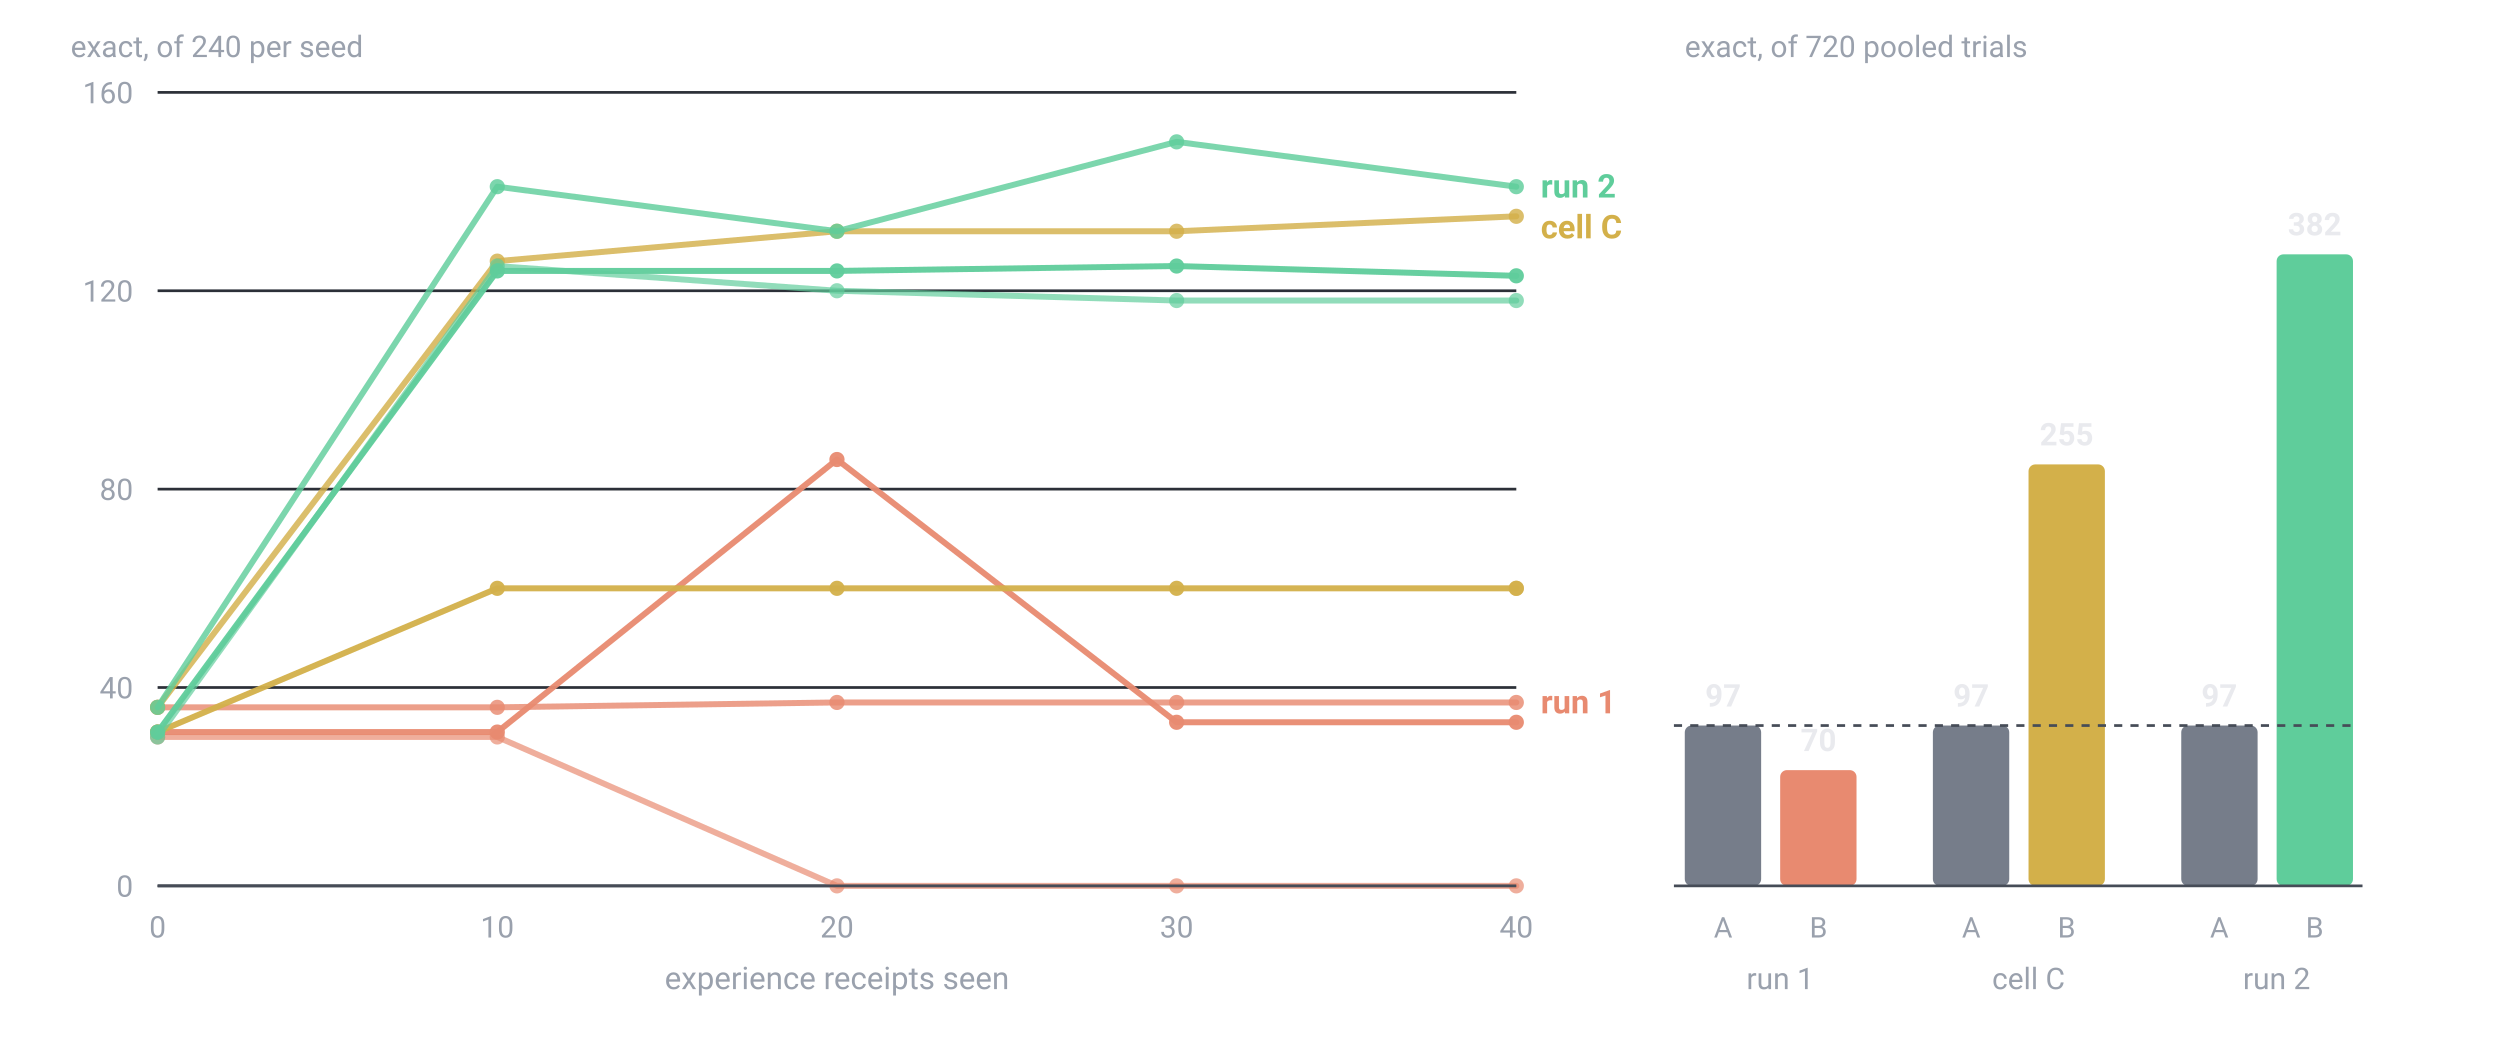
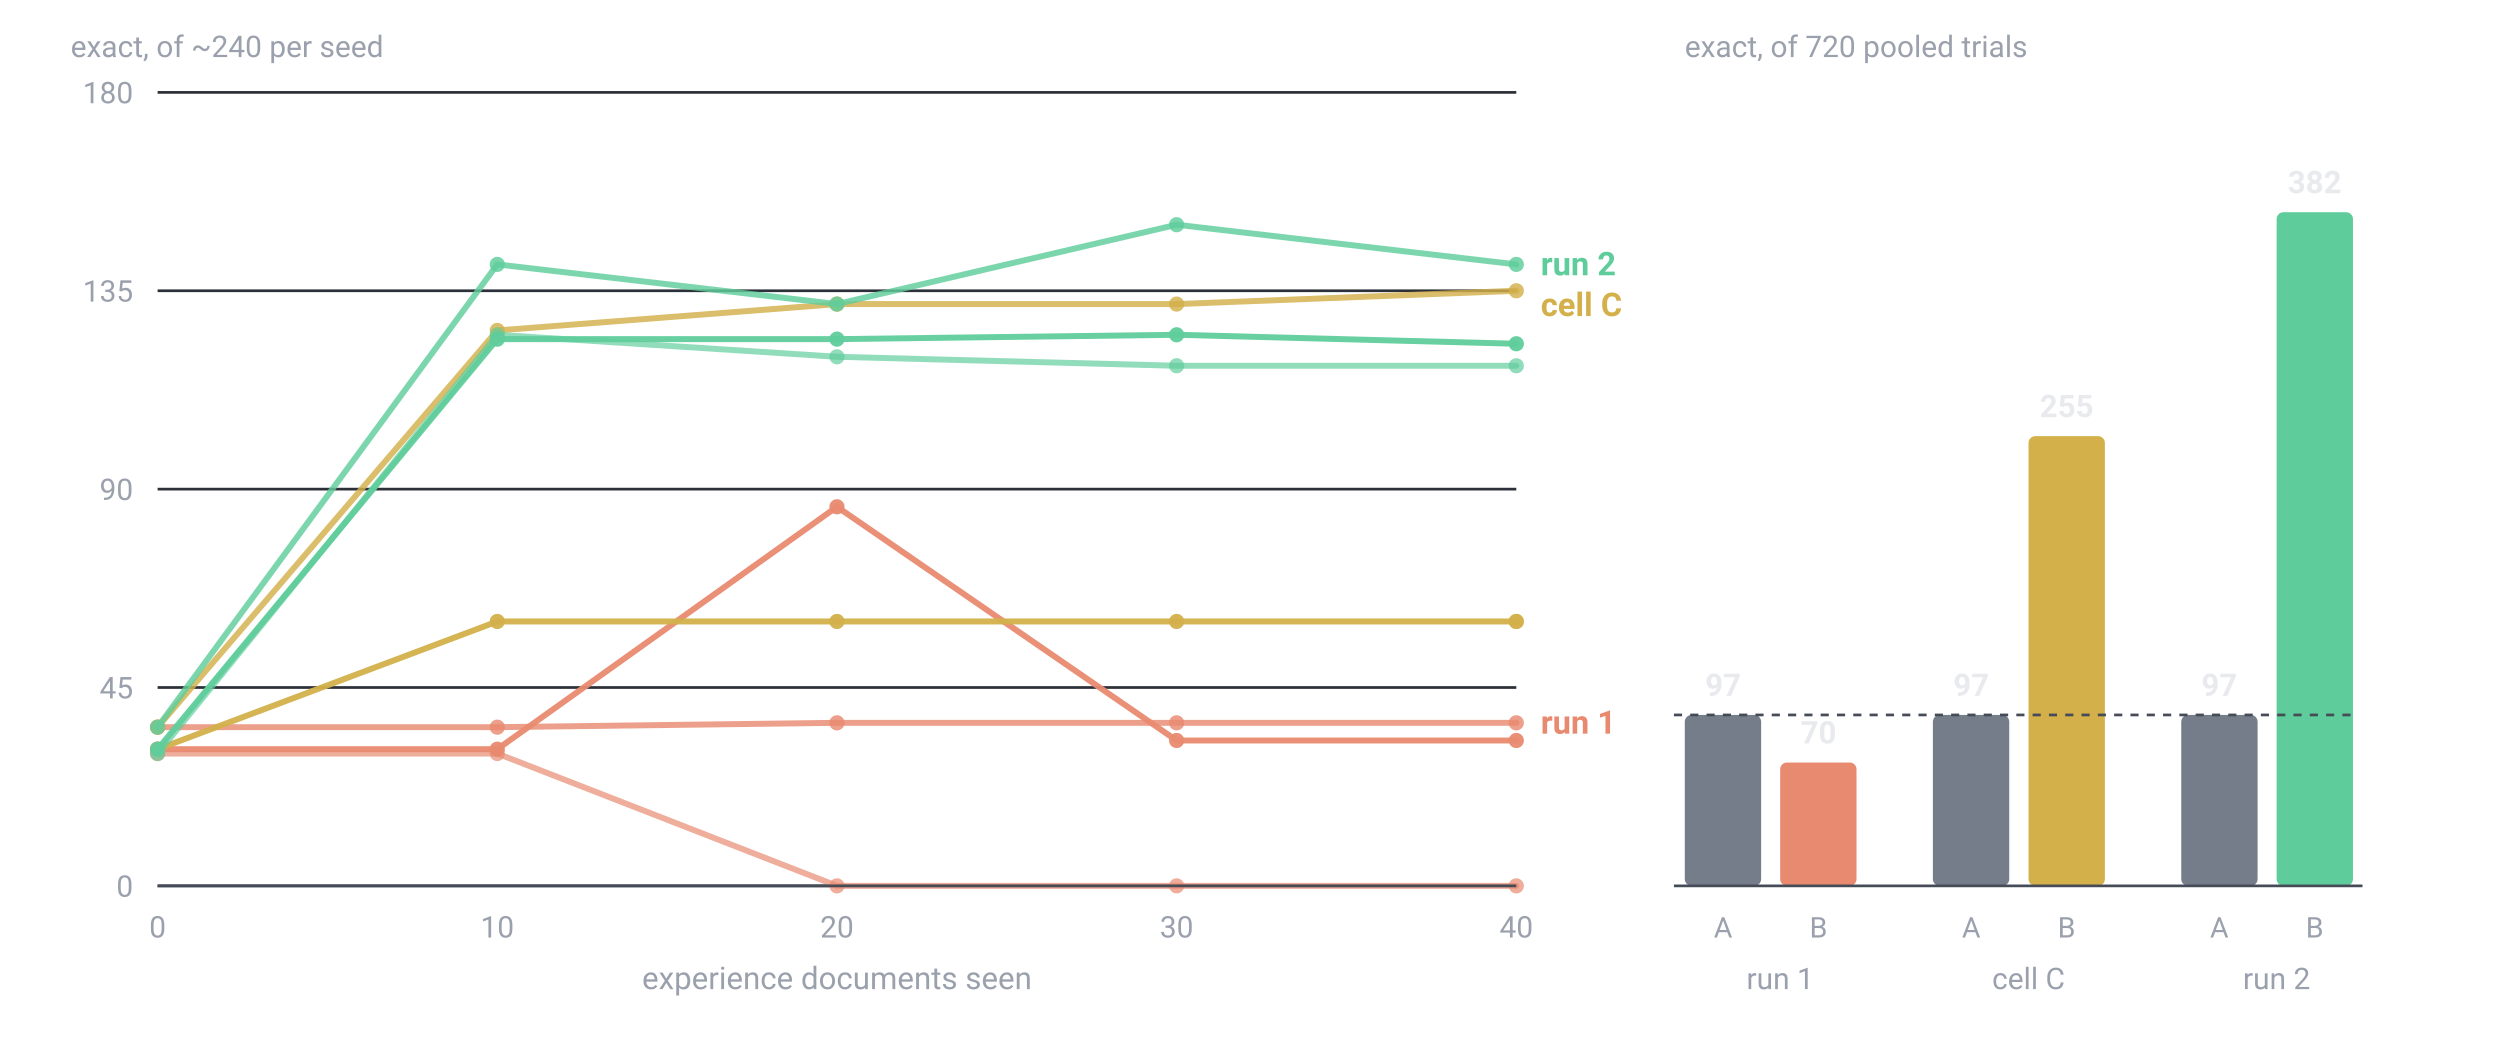
<svg xmlns="http://www.w3.org/2000/svg" viewBox="0 0 920 384" width="920" height="384" font-family="ui-sans-serif,-apple-system,Segoe UI,Roboto,sans-serif">
  <line x1="58" y1="326.0" x2="558" y2="326.0" stroke="#2c3038" stroke-width="1" />
  <text x="49" y="330.0" text-anchor="end" font-size="11" fill="#9aa1ad">0</text>
  <line x1="58" y1="253.0" x2="558" y2="253.0" stroke="#2c3038" stroke-width="1" />
-   <text x="49" y="257.0" text-anchor="end" font-size="11" fill="#9aa1ad">40</text>
+   <text x="49" y="257.0" text-anchor="end" font-size="11" fill="#9aa1ad">45</text>
  <line x1="58" y1="180.0" x2="558" y2="180.0" stroke="#2c3038" stroke-width="1" />
-   <text x="49" y="184.0" text-anchor="end" font-size="11" fill="#9aa1ad">80</text>
+   <text x="49" y="184.0" text-anchor="end" font-size="11" fill="#9aa1ad">90</text>
  <line x1="58" y1="107.0" x2="558" y2="107.0" stroke="#2c3038" stroke-width="1" />
-   <text x="49" y="111.0" text-anchor="end" font-size="11" fill="#9aa1ad">120</text>
+   <text x="49" y="111.0" text-anchor="end" font-size="11" fill="#9aa1ad">135</text>
  <line x1="58" y1="34.0" x2="558" y2="34.0" stroke="#2c3038" stroke-width="1" />
-   <text x="49" y="38.0" text-anchor="end" font-size="11" fill="#9aa1ad">160</text>
-   <text x="26" y="21" font-size="11" fill="#9aa1ad">exact, of 240 per seed</text>
+   <text x="49" y="38.0" text-anchor="end" font-size="11" fill="#9aa1ad">180</text>
+   <text x="26" y="21" font-size="11" fill="#9aa1ad">exact, of ~240 per seed</text>
  <text x="58.0" y="345" text-anchor="middle" font-size="11" fill="#9aa1ad">0</text>
  <text x="183.0" y="345" text-anchor="middle" font-size="11" fill="#9aa1ad">10</text>
  <text x="308.0" y="345" text-anchor="middle" font-size="11" fill="#9aa1ad">20</text>
  <text x="433.0" y="345" text-anchor="middle" font-size="11" fill="#9aa1ad">30</text>
  <text x="558.0" y="345" text-anchor="middle" font-size="11" fill="#9aa1ad">40</text>
-   <text x="308" y="364" text-anchor="middle" font-size="11.5" fill="#9aa1ad">experience receipts seen</text>
-   <path d="M58.0,269.4 L183.0,269.4 L308.0,169.1 L433.0,265.8 L558.0,265.8" fill="none" stroke="#e88a70" stroke-width="2.2" stroke-linejoin="round" stroke-linecap="round" opacity="0.95" />
-   <circle cx="58.0" cy="269.4" r="2.8" fill="#e88a70" opacity="0.95" />
-   <circle cx="183.0" cy="269.4" r="2.8" fill="#e88a70" opacity="0.95" />
-   <circle cx="308.0" cy="169.1" r="2.8" fill="#e88a70" opacity="0.95" />
-   <circle cx="433.0" cy="265.8" r="2.8" fill="#e88a70" opacity="0.95" />
-   <circle cx="558.0" cy="265.8" r="2.8" fill="#e88a70" opacity="0.95" />
-   <path d="M58.0,260.3 L183.0,260.3 L308.0,258.5 L433.0,258.5 L558.0,258.5" fill="none" stroke="#e88a70" stroke-width="2.2" stroke-linejoin="round" stroke-linecap="round" opacity="0.82" />
-   <circle cx="58.0" cy="260.3" r="2.8" fill="#e88a70" opacity="0.82" />
-   <circle cx="183.0" cy="260.3" r="2.8" fill="#e88a70" opacity="0.82" />
-   <circle cx="308.0" cy="258.5" r="2.8" fill="#e88a70" opacity="0.82" />
-   <circle cx="433.0" cy="258.5" r="2.8" fill="#e88a70" opacity="0.82" />
-   <circle cx="558.0" cy="258.5" r="2.8" fill="#e88a70" opacity="0.82" />
-   <path d="M58.0,271.2 L183.0,271.2 L308.0,326.0 L433.0,326.0 L558.0,326.0" fill="none" stroke="#e88a70" stroke-width="2.2" stroke-linejoin="round" stroke-linecap="round" opacity="0.69" />
-   <circle cx="58.0" cy="271.2" r="2.8" fill="#e88a70" opacity="0.69" />
-   <circle cx="183.0" cy="271.2" r="2.8" fill="#e88a70" opacity="0.69" />
+   <text x="308" y="364" text-anchor="middle" font-size="11.5" fill="#9aa1ad">experience documents seen</text>
+   <path d="M58.0,275.7 L183.0,275.7 L308.0,186.5 L433.0,272.5 L558.0,272.5" fill="none" stroke="#e88a70" stroke-width="2.2" stroke-linejoin="round" stroke-linecap="round" opacity="0.95" />
+   <circle cx="58.0" cy="275.7" r="2.8" fill="#e88a70" opacity="0.95" />
+   <circle cx="183.0" cy="275.7" r="2.8" fill="#e88a70" opacity="0.95" />
+   <circle cx="308.0" cy="186.5" r="2.8" fill="#e88a70" opacity="0.95" />
+   <circle cx="433.0" cy="272.5" r="2.8" fill="#e88a70" opacity="0.95" />
+   <circle cx="558.0" cy="272.5" r="2.8" fill="#e88a70" opacity="0.95" />
+   <path d="M58.0,267.6 L183.0,267.6 L308.0,266.0 L433.0,266.0 L558.0,266.0" fill="none" stroke="#e88a70" stroke-width="2.2" stroke-linejoin="round" stroke-linecap="round" opacity="0.82" />
+   <circle cx="58.0" cy="267.6" r="2.8" fill="#e88a70" opacity="0.82" />
+   <circle cx="183.0" cy="267.6" r="2.8" fill="#e88a70" opacity="0.82" />
+   <circle cx="308.0" cy="266.0" r="2.8" fill="#e88a70" opacity="0.82" />
+   <circle cx="433.0" cy="266.0" r="2.8" fill="#e88a70" opacity="0.82" />
+   <circle cx="558.0" cy="266.0" r="2.8" fill="#e88a70" opacity="0.82" />
+   <path d="M58.0,277.3 L183.0,277.3 L308.0,326.0 L433.0,326.0 L558.0,326.0" fill="none" stroke="#e88a70" stroke-width="2.2" stroke-linejoin="round" stroke-linecap="round" opacity="0.69" />
+   <circle cx="58.0" cy="277.3" r="2.8" fill="#e88a70" opacity="0.69" />
+   <circle cx="183.0" cy="277.3" r="2.8" fill="#e88a70" opacity="0.69" />
  <circle cx="308.0" cy="326.0" r="2.8" fill="#e88a70" opacity="0.69" />
  <circle cx="433.0" cy="326.0" r="2.8" fill="#e88a70" opacity="0.69" />
  <circle cx="558.0" cy="326.0" r="2.8" fill="#e88a70" opacity="0.69" />
-   <path d="M58.0,269.4 L183.0,216.5 L308.0,216.5 L433.0,216.5 L558.0,216.5" fill="none" stroke="#d3b04a" stroke-width="2.2" stroke-linejoin="round" stroke-linecap="round" opacity="0.95" />
-   <circle cx="58.0" cy="269.4" r="2.8" fill="#d3b04a" opacity="0.95" />
-   <circle cx="183.0" cy="216.5" r="2.8" fill="#d3b04a" opacity="0.95" />
-   <circle cx="308.0" cy="216.5" r="2.8" fill="#d3b04a" opacity="0.95" />
-   <circle cx="433.0" cy="216.5" r="2.8" fill="#d3b04a" opacity="0.95" />
-   <circle cx="558.0" cy="216.5" r="2.8" fill="#d3b04a" opacity="0.95" />
-   <path d="M58.0,260.3 L183.0,96.1 L308.0,85.1 L433.0,85.1 L558.0,79.6" fill="none" stroke="#d3b04a" stroke-width="2.2" stroke-linejoin="round" stroke-linecap="round" opacity="0.82" />
-   <circle cx="58.0" cy="260.3" r="2.8" fill="#d3b04a" opacity="0.82" />
-   <circle cx="183.0" cy="96.1" r="2.8" fill="#d3b04a" opacity="0.82" />
-   <circle cx="308.0" cy="85.1" r="2.8" fill="#d3b04a" opacity="0.82" />
-   <circle cx="433.0" cy="85.1" r="2.8" fill="#d3b04a" opacity="0.82" />
-   <circle cx="558.0" cy="79.6" r="2.8" fill="#d3b04a" opacity="0.82" />
-   <path d="L558.0,216.5" fill="none" stroke="#d3b04a" stroke-width="2.2" stroke-linejoin="round" stroke-linecap="round" opacity="0.69" />
-   <circle cx="558.0" cy="216.5" r="2.8" fill="#d3b04a" opacity="0.69" />
-   <path d="M58.0,269.4 L183.0,99.7 L308.0,99.7 L433.0,97.9 L558.0,101.5" fill="none" stroke="#5fcd9b" stroke-width="2.2" stroke-linejoin="round" stroke-linecap="round" opacity="0.95" />
-   <circle cx="58.0" cy="269.4" r="2.8" fill="#5fcd9b" opacity="0.95" />
-   <circle cx="183.0" cy="99.7" r="2.8" fill="#5fcd9b" opacity="0.95" />
-   <circle cx="308.0" cy="99.7" r="2.8" fill="#5fcd9b" opacity="0.95" />
-   <circle cx="433.0" cy="97.9" r="2.8" fill="#5fcd9b" opacity="0.95" />
-   <circle cx="558.0" cy="101.5" r="2.8" fill="#5fcd9b" opacity="0.95" />
-   <path d="M58.0,260.3 L183.0,68.7 L308.0,85.1 L433.0,52.2 L558.0,68.7" fill="none" stroke="#5fcd9b" stroke-width="2.2" stroke-linejoin="round" stroke-linecap="round" opacity="0.82" />
-   <circle cx="58.0" cy="260.3" r="2.8" fill="#5fcd9b" opacity="0.82" />
-   <circle cx="183.0" cy="68.7" r="2.8" fill="#5fcd9b" opacity="0.82" />
-   <circle cx="308.0" cy="85.1" r="2.8" fill="#5fcd9b" opacity="0.82" />
-   <circle cx="433.0" cy="52.2" r="2.8" fill="#5fcd9b" opacity="0.82" />
-   <circle cx="558.0" cy="68.7" r="2.8" fill="#5fcd9b" opacity="0.82" />
-   <path d="M58.0,271.2 L183.0,97.9 L308.0,107.0 L433.0,110.6 L558.0,110.6" fill="none" stroke="#5fcd9b" stroke-width="2.2" stroke-linejoin="round" stroke-linecap="round" opacity="0.69" />
-   <circle cx="58.0" cy="271.2" r="2.8" fill="#5fcd9b" opacity="0.69" />
-   <circle cx="183.0" cy="97.9" r="2.8" fill="#5fcd9b" opacity="0.69" />
-   <circle cx="308.0" cy="107.0" r="2.8" fill="#5fcd9b" opacity="0.69" />
-   <circle cx="433.0" cy="110.6" r="2.8" fill="#5fcd9b" opacity="0.69" />
-   <circle cx="558.0" cy="110.6" r="2.8" fill="#5fcd9b" opacity="0.69" />
-   <text x="567.0" y="72.7" font-size="12" font-weight="600" fill="#5fcd9b">run 2</text>
-   <text x="567.0" y="87.7" font-size="12" font-weight="600" fill="#d3b04a">cell C</text>
-   <text x="567.0" y="262.5" font-size="12" font-weight="600" fill="#e88a70">run 1</text>
+   <path d="M58.0,275.7 L183.0,228.7 L308.0,228.7 L433.0,228.7 L558.0,228.7" fill="none" stroke="#d3b04a" stroke-width="2.2" stroke-linejoin="round" stroke-linecap="round" opacity="0.95" />
+   <circle cx="58.0" cy="275.7" r="2.8" fill="#d3b04a" opacity="0.95" />
+   <circle cx="183.0" cy="228.7" r="2.8" fill="#d3b04a" opacity="0.95" />
+   <circle cx="308.0" cy="228.7" r="2.8" fill="#d3b04a" opacity="0.95" />
+   <circle cx="433.0" cy="228.7" r="2.8" fill="#d3b04a" opacity="0.95" />
+   <circle cx="558.0" cy="228.7" r="2.8" fill="#d3b04a" opacity="0.95" />
+   <path d="M58.0,267.6 L183.0,121.6 L308.0,111.9 L433.0,111.9 L558.0,107.0" fill="none" stroke="#d3b04a" stroke-width="2.2" stroke-linejoin="round" stroke-linecap="round" opacity="0.82" />
+   <circle cx="58.0" cy="267.6" r="2.8" fill="#d3b04a" opacity="0.82" />
+   <circle cx="183.0" cy="121.6" r="2.8" fill="#d3b04a" opacity="0.82" />
+   <circle cx="308.0" cy="111.9" r="2.8" fill="#d3b04a" opacity="0.82" />
+   <circle cx="433.0" cy="111.9" r="2.8" fill="#d3b04a" opacity="0.82" />
+   <circle cx="558.0" cy="107.0" r="2.8" fill="#d3b04a" opacity="0.82" />
+   <path d="L558.0,228.7" fill="none" stroke="#d3b04a" stroke-width="2.2" stroke-linejoin="round" stroke-linecap="round" opacity="0.69" />
+   <circle cx="558.0" cy="228.7" r="2.8" fill="#d3b04a" opacity="0.69" />
+   <path d="M58.0,275.7 L183.0,124.8 L308.0,124.8 L433.0,123.2 L558.0,126.5" fill="none" stroke="#5fcd9b" stroke-width="2.2" stroke-linejoin="round" stroke-linecap="round" opacity="0.95" />
+   <circle cx="58.0" cy="275.7" r="2.8" fill="#5fcd9b" opacity="0.95" />
+   <circle cx="183.0" cy="124.8" r="2.8" fill="#5fcd9b" opacity="0.95" />
+   <circle cx="308.0" cy="124.8" r="2.8" fill="#5fcd9b" opacity="0.95" />
+   <circle cx="433.0" cy="123.2" r="2.8" fill="#5fcd9b" opacity="0.95" />
+   <circle cx="558.0" cy="126.5" r="2.8" fill="#5fcd9b" opacity="0.95" />
+   <path d="M58.0,267.6 L183.0,97.3 L308.0,111.9 L433.0,82.7 L558.0,97.3" fill="none" stroke="#5fcd9b" stroke-width="2.2" stroke-linejoin="round" stroke-linecap="round" opacity="0.82" />
+   <circle cx="58.0" cy="267.6" r="2.8" fill="#5fcd9b" opacity="0.82" />
+   <circle cx="183.0" cy="97.3" r="2.8" fill="#5fcd9b" opacity="0.82" />
+   <circle cx="308.0" cy="111.9" r="2.8" fill="#5fcd9b" opacity="0.82" />
+   <circle cx="433.0" cy="82.7" r="2.8" fill="#5fcd9b" opacity="0.82" />
+   <circle cx="558.0" cy="97.3" r="2.8" fill="#5fcd9b" opacity="0.82" />
+   <path d="M58.0,277.3 L183.0,123.2 L308.0,131.3 L433.0,134.6 L558.0,134.6" fill="none" stroke="#5fcd9b" stroke-width="2.2" stroke-linejoin="round" stroke-linecap="round" opacity="0.69" />
+   <circle cx="58.0" cy="277.3" r="2.8" fill="#5fcd9b" opacity="0.69" />
+   <circle cx="183.0" cy="123.2" r="2.8" fill="#5fcd9b" opacity="0.69" />
+   <circle cx="308.0" cy="131.3" r="2.8" fill="#5fcd9b" opacity="0.69" />
+   <circle cx="433.0" cy="134.6" r="2.8" fill="#5fcd9b" opacity="0.69" />
+   <circle cx="558.0" cy="134.6" r="2.8" fill="#5fcd9b" opacity="0.69" />
+   <text x="567.0" y="101.3" font-size="12" font-weight="600" fill="#5fcd9b">run 2</text>
+   <text x="567.0" y="116.3" font-size="12" font-weight="600" fill="#d3b04a">cell C</text>
+   <text x="567.0" y="270.0" font-size="12" font-weight="600" fill="#e88a70">run 1</text>
  <text x="620" y="21" font-size="11" fill="#9aa1ad">exact, of 720 pooled trials</text>
-   <rect x="620.0" y="267.0" width="28.1" height="59.0" rx="2.5" fill="#767d8a" />
-   <text x="634.1" y="260.0" text-anchor="middle" font-size="11.5" font-weight="600" fill="#e9eaee">97</text>
+   <rect x="620.0" y="263.1" width="28.1" height="62.9" rx="2.5" fill="#767d8a" />
+   <text x="634.1" y="256.1" text-anchor="middle" font-size="11.5" font-weight="600" fill="#e9eaee">97</text>
  <text x="634.1" y="345" text-anchor="middle" font-size="10.5" fill="#9aa1ad">A</text>
-   <rect x="655.1" y="283.4" width="28.1" height="42.6" rx="2.5" fill="#e88a70" />
-   <text x="669.2" y="276.4" text-anchor="middle" font-size="11.5" font-weight="600" fill="#e9eaee">70</text>
+   <rect x="655.1" y="280.6" width="28.1" height="45.4" rx="2.5" fill="#e88a70" />
+   <text x="669.2" y="273.6" text-anchor="middle" font-size="11.5" font-weight="600" fill="#e9eaee">70</text>
  <text x="669.2" y="345" text-anchor="middle" font-size="10.5" fill="#9aa1ad">B</text>
  <text x="655.1" y="364" text-anchor="middle" font-size="11" fill="#9aa1ad">run 1</text>
-   <rect x="711.3" y="267.0" width="28.1" height="59.0" rx="2.5" fill="#767d8a" />
-   <text x="725.4" y="260.0" text-anchor="middle" font-size="11.5" font-weight="600" fill="#e9eaee">97</text>
+   <rect x="711.3" y="263.1" width="28.1" height="62.9" rx="2.5" fill="#767d8a" />
+   <text x="725.4" y="256.1" text-anchor="middle" font-size="11.5" font-weight="600" fill="#e9eaee">97</text>
  <text x="725.4" y="345" text-anchor="middle" font-size="10.5" fill="#9aa1ad">A</text>
-   <rect x="746.5" y="170.9" width="28.1" height="155.1" rx="2.5" fill="#d3b04a" />
-   <text x="760.5" y="163.9" text-anchor="middle" font-size="11.5" font-weight="600" fill="#e9eaee">255</text>
+   <rect x="746.5" y="160.5" width="28.1" height="165.5" rx="2.5" fill="#d3b04a" />
+   <text x="760.5" y="153.5" text-anchor="middle" font-size="11.5" font-weight="600" fill="#e9eaee">255</text>
  <text x="760.5" y="345" text-anchor="middle" font-size="10.5" fill="#9aa1ad">B</text>
  <text x="746.5" y="364" text-anchor="middle" font-size="11" fill="#9aa1ad">cell C</text>
-   <rect x="802.7" y="267.0" width="28.1" height="59.0" rx="2.5" fill="#767d8a" />
-   <text x="816.7" y="260.0" text-anchor="middle" font-size="11.5" font-weight="600" fill="#e9eaee">97</text>
+   <rect x="802.7" y="263.1" width="28.1" height="62.9" rx="2.5" fill="#767d8a" />
+   <text x="816.7" y="256.1" text-anchor="middle" font-size="11.5" font-weight="600" fill="#e9eaee">97</text>
  <text x="816.7" y="345" text-anchor="middle" font-size="10.5" fill="#9aa1ad">A</text>
-   <rect x="837.8" y="93.6" width="28.1" height="232.4" rx="2.5" fill="#5fcd9b" />
-   <text x="851.8" y="86.6" text-anchor="middle" font-size="11.5" font-weight="600" fill="#e9eaee">382</text>
+   <rect x="837.8" y="78.1" width="28.1" height="247.9" rx="2.5" fill="#5fcd9b" />
+   <text x="851.8" y="71.1" text-anchor="middle" font-size="11.5" font-weight="600" fill="#e9eaee">382</text>
  <text x="851.8" y="345" text-anchor="middle" font-size="10.5" fill="#9aa1ad">B</text>
  <text x="837.8" y="364" text-anchor="middle" font-size="11" fill="#9aa1ad">run 2</text>
-   <line x1="616.0" y1="267.0" x2="865.9" y2="267.0" stroke="#464c57" stroke-width="1" stroke-dasharray="3 3" />
+   <line x1="616.0" y1="263.1" x2="865.9" y2="263.1" stroke="#464c57" stroke-width="1" stroke-dasharray="3 3" />
  <line x1="58" y1="326" x2="558" y2="326" stroke="#464c57" stroke-width="1" />
  <line x1="616.0" y1="326" x2="869.4" y2="326" stroke="#464c57" stroke-width="1" />
</svg>
